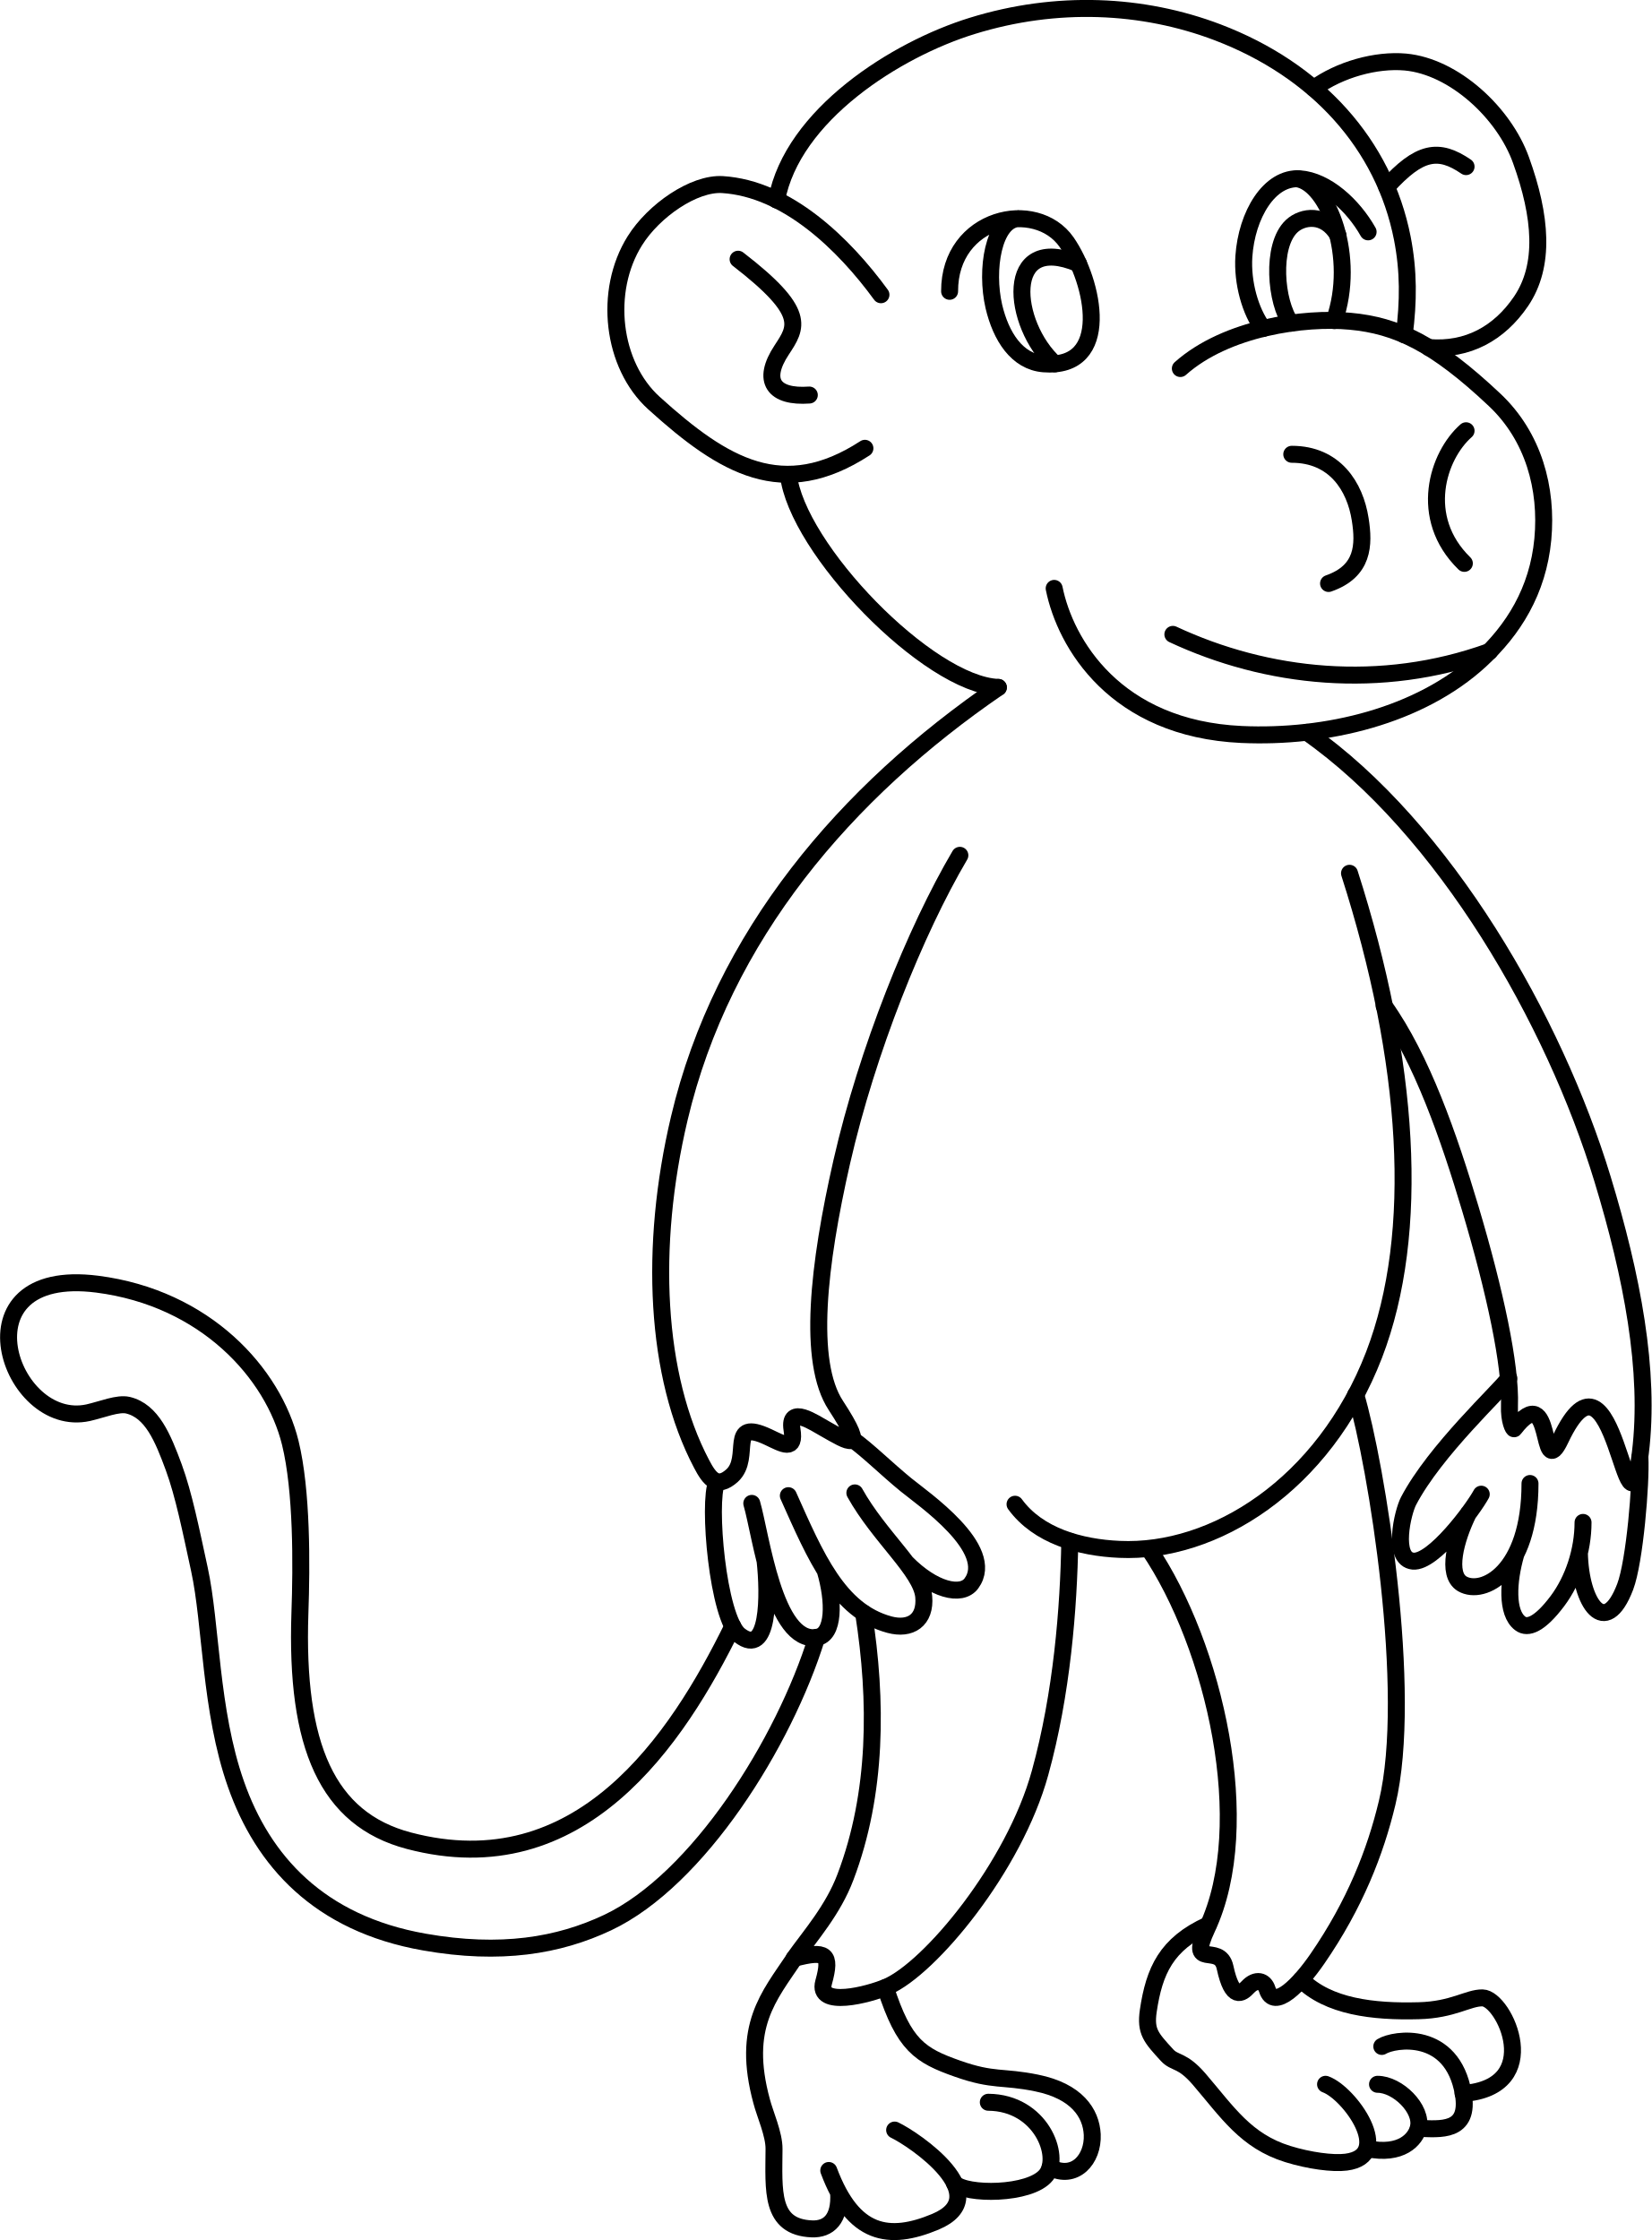
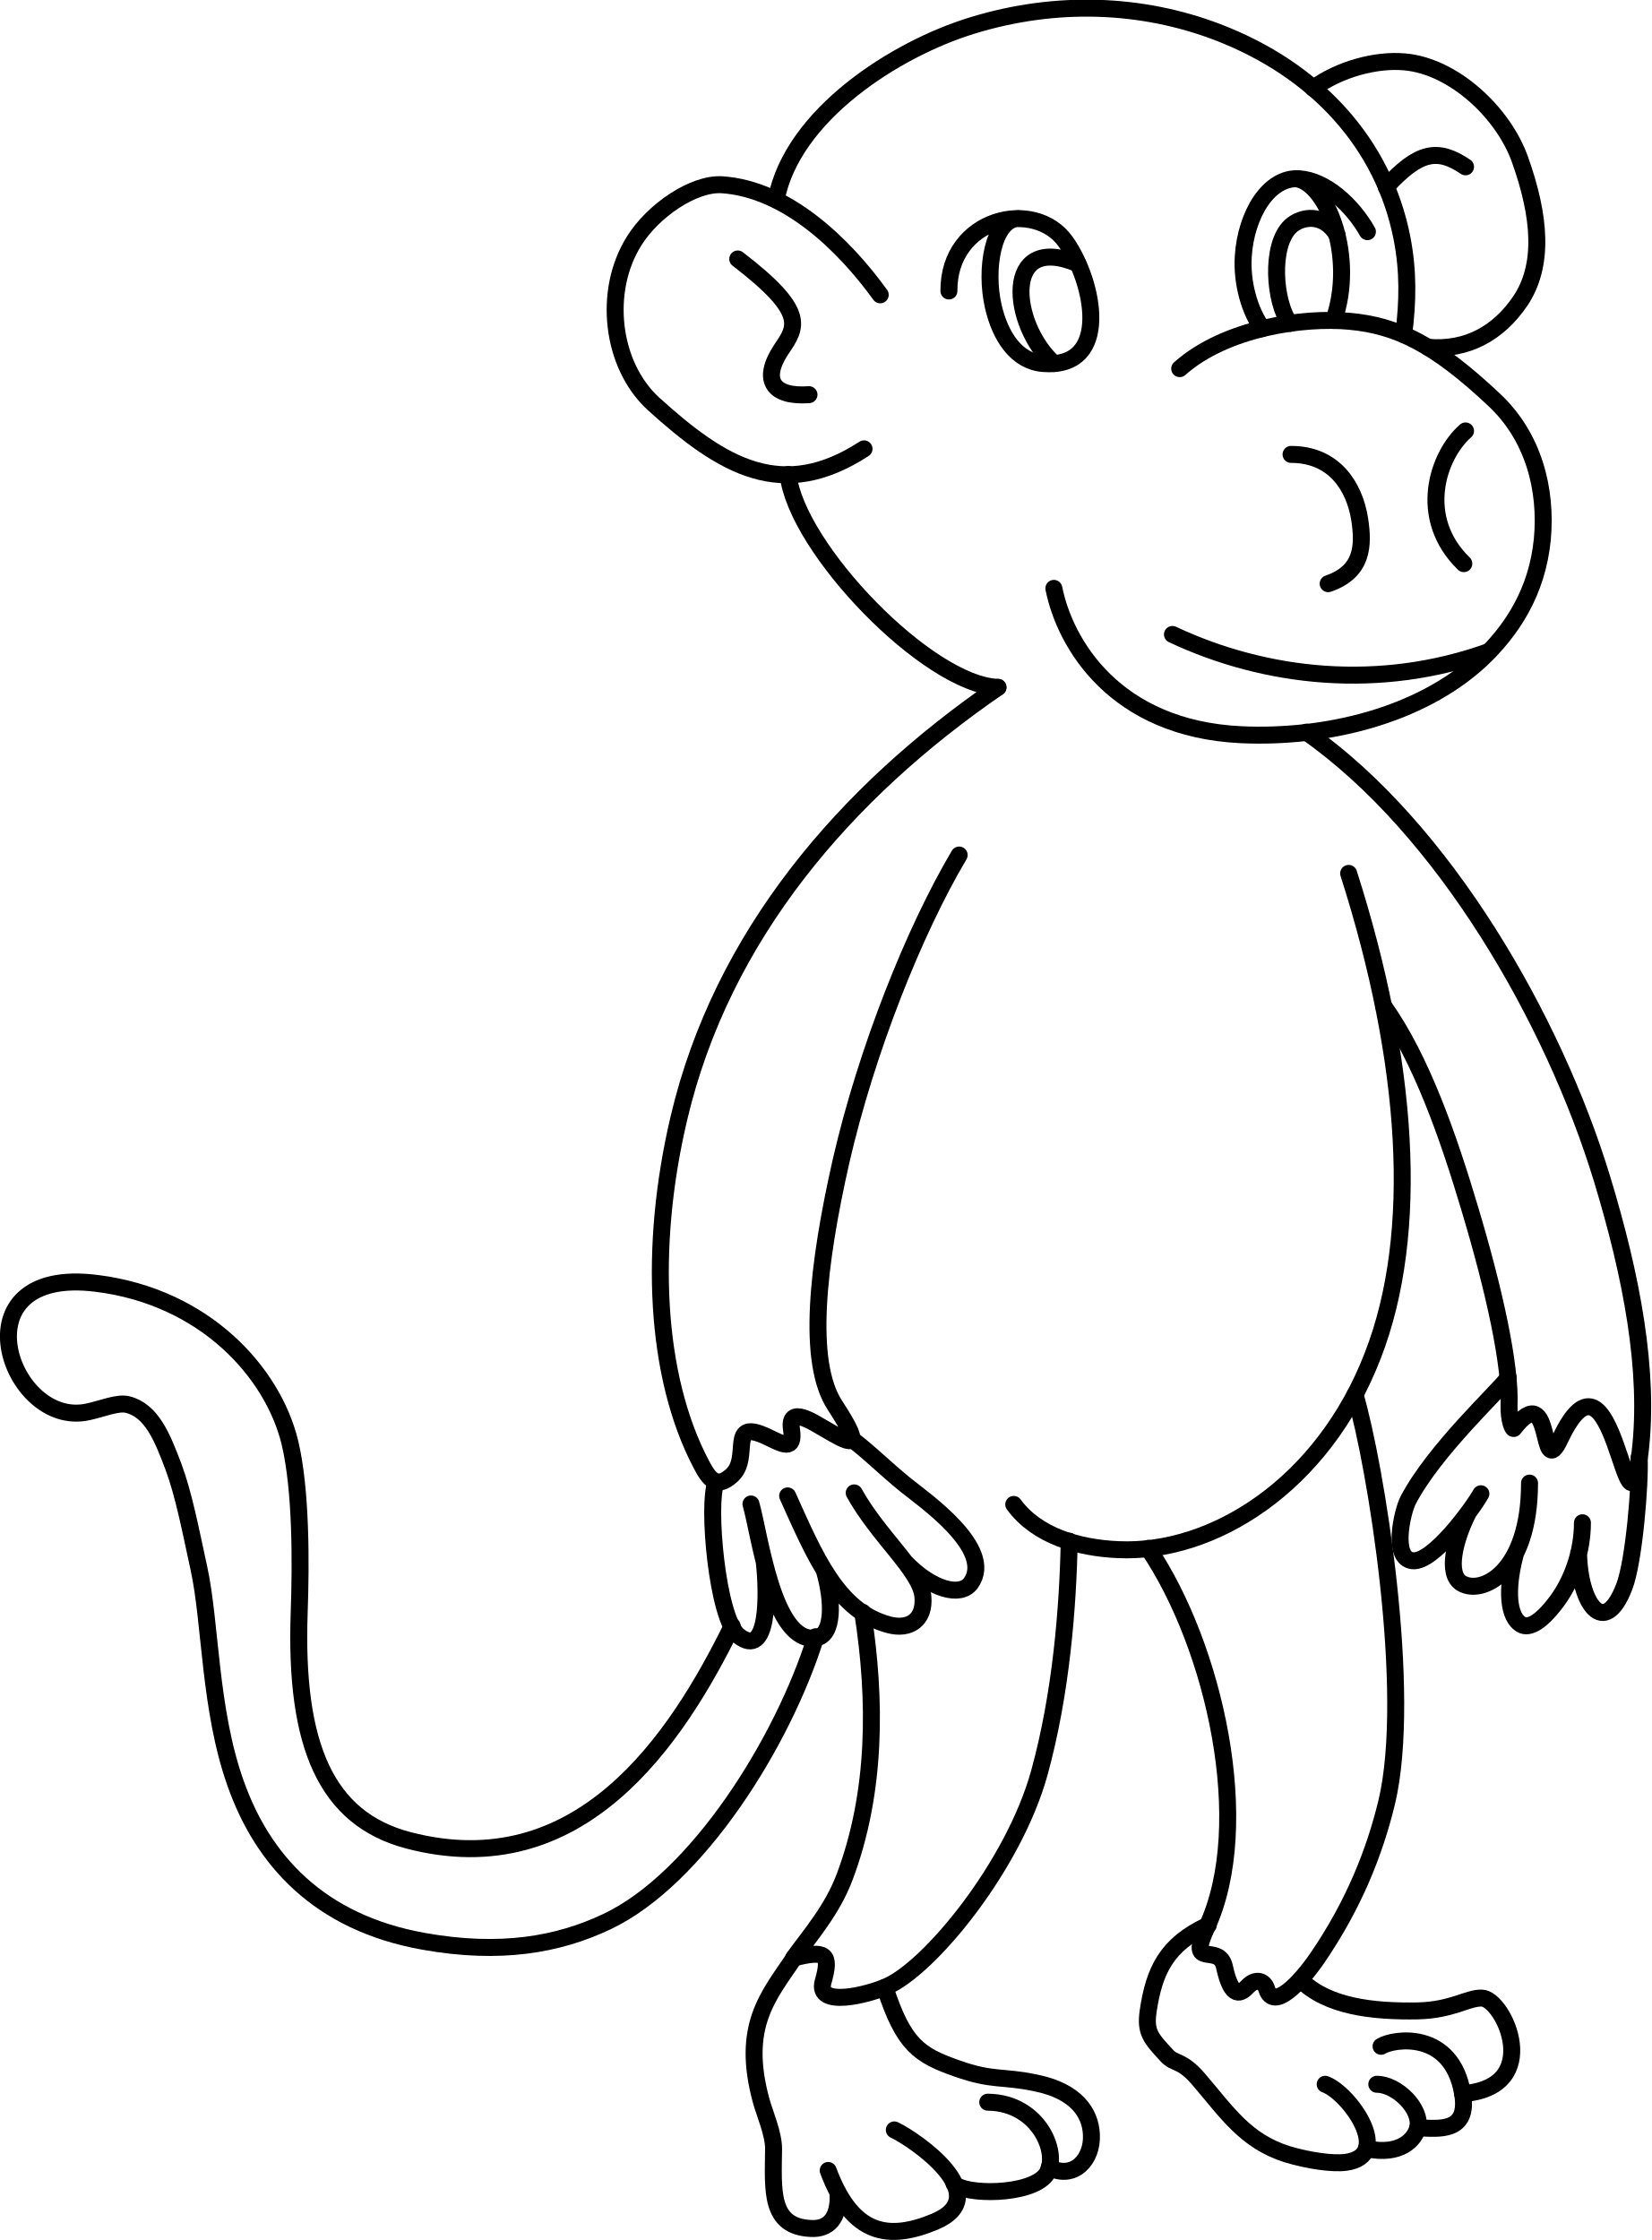
- <svg xmlns="http://www.w3.org/2000/svg" xml:space="preserve" width="77.228mm" height="104.739mm" version="1.1" style="shape-rendering:geometricPrecision; text-rendering:geometricPrecision; image-rendering:optimizeQuality; fill-rule:evenodd; clip-rule:evenodd" viewBox="0 0 7722 10473" id="svg3493">
-   <defs id="defs3495">
-     <style type="text/css" id="style3497">
+ <svg xmlns="http://www.w3.org/2000/svg" xml:space="preserve" width="77.228mm" height="104.739mm" version="1.1" style="shape-rendering:geometricPrecision; text-rendering:geometricPrecision; image-rendering:optimizeQuality; fill-rule:evenodd; clip-rule:evenodd" viewBox="0 0 3871 5250" id="svg3592">
+   <defs id="defs3594">
+     <style type="text/css" id="style3596">
   
-     .str0 {stroke:black;stroke-width:79.367;stroke-linecap:round;stroke-linejoin:round}
+     .str0 {stroke:black;stroke-width:39.785;stroke-linecap:round;stroke-linejoin:round}
    .fil0 {fill:none}
   
  </style>
  </defs>
-   <g id="lineart" transform="matrix(-1,0,0,1,7723.337,0)">
-     <g id="_749195728">
-       <path class="fil0 str0" d="m 1157,1565 c -20,-155 -21,-297 9,-451 86,-438 399,-786 864,-963 350,-133 753,-152 1147,-30 357,110 841,417 915,814" id="path3502" style="fill:none;stroke:#000000;stroke-width:79.367;stroke-linecap:round;stroke-linejoin:round" />
-       <path class="fil0 str0" d="m 3604,1378 c 173,-237 439,-496 741,-515 134,-8 322,122 410,263 147,235 107,581 -90,759 -328,297 -604,459 -986,211" id="path3504" style="fill:none;stroke:#000000;stroke-width:79.367;stroke-linecap:round;stroke-linejoin:round" />
-       <path class="fil0 str0" d="m 3055,3214 c 327,-13 944,-649 982,-996" id="path3506" style="fill:none;stroke:#000000;stroke-width:79.367;stroke-linecap:round;stroke-linejoin:round" />
-       <path class="fil0 str0" d="m 4272,1212 c -324,250 -274,317 -204,424 96,145 37,223 -129,211" id="path3508" style="fill:none;stroke:#000000;stroke-width:79.367;stroke-linecap:round;stroke-linejoin:round" />
-       <path class="fil0 str0" d="m 868,779 c 129,-88 218,-74 371,95" id="path3510" style="fill:none;stroke:#000000;stroke-width:79.367;stroke-linecap:round;stroke-linejoin:round" />
-       <path class="fil0 str0" d="M 1580,413 C 1458,324 1288,278 1152,290 924,311 690,528 611,749 c -95,263 -114,492 0,660 102,150 250,231 431,216" id="path3512" style="fill:none;stroke:#000000;stroke-width:79.367;stroke-linecap:round;stroke-linejoin:round" />
-       <path class="fil0 str0" d="m 1326,1084 c 70,-124 195,-239 319,-248 143,-10 249,169 262,363 8,123 -30,257 -90,337" id="path3514" style="fill:none;stroke:#000000;stroke-width:79.367;stroke-linecap:round;stroke-linejoin:round" />
-       <path class="fil0 str0" d="m 1657,836 c -144,22 -277,366 -173,663" id="path3516" style="fill:none;stroke:#000000;stroke-width:79.367;stroke-linecap:round;stroke-linejoin:round" />
-       <path class="fil0 str0" d="m 2961,1022 c 117,6 155,238 115,411 -33,140 -108,258 -233,268 -321,26 -236,-383 -107,-569 144,-206 548,-117 547,230" id="path3518" style="fill:none;stroke:#000000;stroke-width:79.367;stroke-linecap:round;stroke-linejoin:round" />
-       <path class="fil0 str0" d="m 2680,1233 c 354,-150 313,285 111,468" id="path3520" style="fill:none;stroke:#000000;stroke-width:79.367;stroke-linecap:round;stroke-linejoin:round" />
-       <path class="fil0 str0" d="m 1467,1100 c 62,-106 167,-89 216,-43 99,92 75,359 4,454" id="path3522" style="fill:none;stroke:#000000;stroke-width:79.367;stroke-linecap:round;stroke-linejoin:round" />
-       <path class="fil0 str0" d="m 868,2014 c 132,116 227,406 8,620" id="path3524" style="fill:none;stroke:#000000;stroke-width:79.367;stroke-linecap:round;stroke-linejoin:round" />
-       <path class="fil0 str0" d="m 1683,2124 c -201,0 -296,150 -320,304 -19,120 -16,243 148,300" id="path3526" style="fill:none;stroke:#000000;stroke-width:79.367;stroke-linecap:round;stroke-linejoin:round" />
-       <path class="fil0 str0" d="m 2204,1723 c -216,-192 -581,-241 -794,-221 -219,20 -398,106 -675,367 -183,172 -248,416 -226,652 23,243 139,425 292,566 283,260 720,365 1117,347 590,-27 824,-425 876,-683" id="path3528" style="fill:none;stroke:#000000;stroke-width:79.367;stroke-linecap:round;stroke-linejoin:round" />
-       <path class="fil0 str0" d="m 758,3046 c 510,184 1042,125 1481,-80" id="path3530" style="fill:none;stroke:#000000;stroke-width:79.367;stroke-linecap:round;stroke-linejoin:round" />
-       <path class="fil0 str0" d="M 1612,3424 C 968,3875 455,4773 230,5512 92,5965 6,6410 53,6793 c 64,517 119,-602 373,-65 100,212 30,-291 217,-48 3,4 25,-35 22,-109 -7,-185 68,-535 183,-920 100,-335 227,-702 403,-948" id="path3532" style="fill:none;stroke:#000000;stroke-width:79.367;stroke-linecap:round;stroke-linejoin:round" />
-       <path class="fil0 str0" d="m 1413,4083 c -282,879 -334,1681 -115,2251 236,612 751,930 1190,910 186,-8 382,-64 489,-211" id="path3534" style="fill:none;stroke:#000000;stroke-width:79.367;stroke-linecap:round;stroke-linejoin:round" />
-       <path class="fil0 str0" d="m 3055,3214 c 713,488 1290,1160 1492,2015 142,600 112,1205 -104,1615 -38,73 -74,117 -143,55 -93,-85 25,-271 -169,-180 -68,32 -128,70 -111,-36 18,-116 -105,-30 -156,-2 -104,59 -200,121 -49,-110 134,-204 82,-657 -28,-1140 -119,-520 -344,-1079 -552,-1432" id="path3536" style="fill:none;stroke:#000000;stroke-width:79.367;stroke-linecap:round;stroke-linejoin:round" />
-       <path class="fil0 str0" d="m 1384,6521 c -97,325 -271,1393 -147,1908 55,230 151,475 326,729 82,119 203,246 235,143 13,-41 52,-51 90,-11 28,30 73,66 107,-92 26,-118 178,18 84,-183 -226,-483 -36,-1319 273,-1774" id="path3538" style="fill:none;stroke:#000000;stroke-width:79.367;stroke-linecap:round;stroke-linejoin:round" />
-       <path class="fil0 str0" d="m 2721,7206 c 5,312 37,714 139,1083 121,440 514,913 715,1000 85,37 331,101 297,-21 -37,-133 -11,-151 138,-112 -77,-108 -182,-226 -240,-380 -149,-392 -149,-825 -85,-1234" id="path3540" style="fill:none;stroke:#000000;stroke-width:79.367;stroke-linecap:round;stroke-linejoin:round" />
-       <path class="fil0 str0" d="m 1639,9256 c -126,126 -336,151 -550,145 -160,-4 -231,-61 -298,-60 -103,2 -296,418 91,447" id="path3542" style="fill:none;stroke:#000000;stroke-width:79.367;stroke-linecap:round;stroke-linejoin:round" />
-       <path class="fil0 str0" d="m 1262,9568 c -59,-36 -329,-77 -381,220 -32,185 110,166 210,163" id="path3544" style="fill:none;stroke:#000000;stroke-width:79.367;stroke-linecap:round;stroke-linejoin:round" />
-       <path class="fil0 str0" d="m 1282,9745 c -94,0 -212,115 -191,203 13,54 79,131 239,98" id="path3546" style="fill:none;stroke:#000000;stroke-width:79.367;stroke-linecap:round;stroke-linejoin:round" />
-       <path class="fil0 str0" d="m 1525,9745 c -112,40 -324,335 -96,364 62,8 173,-7 273,-38 196,-61 281,-195 414,-350 80,-93 113,-72 150,-112 75,-82 102,-110 88,-207 -28,-189 -85,-313 -280,-402" id="path3548" style="fill:none;stroke:#000000;stroke-width:79.367;stroke-linecap:round;stroke-linejoin:round" />
-       <path class="fil0 str0" d="m 3583,9293 c -87,270 -161,317 -337,379 -170,60 -209,34 -370,67 -187,38 -255,140 -260,241 -5,116 82,214 197,154" id="path3550" style="fill:none;stroke:#000000;stroke-width:79.367;stroke-linecap:round;stroke-linejoin:round" />
-       <path class="fil0 str0" d="m 3102,9829 c -246,2 -341,252 -271,340 75,95 379,94 429,39" id="path3552" style="fill:none;stroke:#000000;stroke-width:79.367;stroke-linecap:round;stroke-linejoin:round" />
-       <path class="fil0 str0" d="m 3540,9959 c -93,44 -479,308 -190,429 216,90 384,65 498,-240 m -46,103 c -8,125 48,173 125,170 196,-8 178,-180 177,-373 -1,-69 43,-165 58,-224 95,-349 -34,-490 -153,-668" id="path3554" style="fill:none;stroke:#000000;stroke-width:79.367;stroke-linecap:round;stroke-linejoin:round" />
-       <path class="fil0 str0" d="m 55,6814 c -6,119 24,487 69,605 93,244 209,80 214,-158 m -17,-143 c 0,131 45,268 120,368 82,109 139,131 174,104 65,-49 57,-196 20,-324 m -66,-330 c 0,417 221,525 317,469 74,-44 32,-206 -29,-330 m -60,-89 c 37,69 224,322 319,313 100,-10 48,-230 21,-281 -124,-237 -429,-517 -469,-574" id="path3556" style="fill:none;stroke:#000000;stroke-width:79.367;stroke-linecap:round;stroke-linejoin:round" />
-       <path class="fil0 str0" d="m 3738,6729 c -70,49 -158,137 -251,213 -78,64 -424,300 -306,461 47,64 179,31 305,-97 m 240,-326 c -114,205 -311,365 -322,485 -10,111 63,157 160,131 239,-64 346,-319 473,-603 m -172,349 c -43,145 -43,302 39,314 199,29 261,-480 304,-627 m -62,267 c -18,161 -19,458 120,349 102,-81 148,-623 106,-715" id="path3558" style="fill:none;stroke:#000000;stroke-width:79.367;stroke-linecap:round;stroke-linejoin:round" />
-       <path class="fil0 str0" d="m 4297,7604 c 261,532 713,1214 1515,1002 382,-101 530,-444 509,-1064 -8,-225 -10,-572 45,-796 80,-325 396,-677 903,-742 668,-85 412,682 42,601 -66,-15 -139,-46 -186,-35 -112,27 -163,152 -214,290 -47,128 -80,293 -120,477 -56,256 -49,659 -171,1005 -125,356 -386,651 -881,738 -357,63 -628,17 -857,-91 -423,-200 -825,-840 -978,-1334" id="path3560" style="fill:none;stroke:#000000;stroke-width:79.367;stroke-linecap:round;stroke-linejoin:round" />
-     </g>
+   <g id="lineart" transform="matrix(-1,0,0,1,3870.307,0)">
+     <path class="fil0 str0" d="M 580,784 C 570,707 569,635 584,558 627,338 784,164 1017,75 1193,8 1394,-1 1592,60 c 179,55 421,209 459,408" id="path3600" style="fill:none;stroke:#000000;stroke-width:39.785;stroke-linecap:round;stroke-linejoin:round" />
+     <path class="fil0 str0" d="m 1807,691 c 86,-119 220,-248 371,-258 67,-4 162,61 206,132 74,118 53,291 -45,381 -164,149 -303,230 -494,106" id="path3602" style="fill:none;stroke:#000000;stroke-width:39.785;stroke-linecap:round;stroke-linejoin:round" />
+     <path class="fil0 str0" d="m 1531,1611 c 164,-6 473,-326 492,-499" id="path3604" style="fill:none;stroke:#000000;stroke-width:39.785;stroke-linecap:round;stroke-linejoin:round" />
+     <path class="fil0 str0" d="m 2141,607 c -163,125 -138,159 -102,212 48,73 18,112 -65,106" id="path3606" style="fill:none;stroke:#000000;stroke-width:39.785;stroke-linecap:round;stroke-linejoin:round" />
+     <path class="fil0 str0" d="m 435,391 c 65,-44 109,-37 186,47" id="path3608" style="fill:none;stroke:#000000;stroke-width:39.785;stroke-linecap:round;stroke-linejoin:round" />
+     <path class="fil0 str0" d="M 792,207 C 731,162 645,139 578,145 463,155 346,264 307,375 c -47,132 -57,247 0,331 51,75 125,116 216,108" id="path3610" style="fill:none;stroke:#000000;stroke-width:39.785;stroke-linecap:round;stroke-linejoin:round" />
+     <path class="fil0 str0" d="m 665,543 c 35,-62 98,-120 160,-124 72,-5 125,85 131,182 4,62 -15,129 -45,169" id="path3612" style="fill:none;stroke:#000000;stroke-width:39.785;stroke-linecap:round;stroke-linejoin:round" />
+     <path class="fil0 str0" d="M 831,419 C 759,430 692,603 744,751" id="path3614" style="fill:none;stroke:#000000;stroke-width:39.785;stroke-linecap:round;stroke-linejoin:round" />
+     <path class="fil0 str0" d="m 1484,512 c 59,3 78,119 58,206 -16,70 -54,129 -117,134 -161,13 -119,-192 -53,-285 72,-103 275,-58 274,115" id="path3616" style="fill:none;stroke:#000000;stroke-width:39.785;stroke-linecap:round;stroke-linejoin:round" />
+     <path class="fil0 str0" d="m 1344,618 c 178,-75 157,143 56,234" id="path3618" style="fill:none;stroke:#000000;stroke-width:39.785;stroke-linecap:round;stroke-linejoin:round" />
+     <path class="fil0 str0" d="m 736,551 c 31,-53 84,-44 109,-21 49,46 38,180 2,228" id="path3620" style="fill:none;stroke:#000000;stroke-width:39.785;stroke-linecap:round;stroke-linejoin:round" />
+     <path class="fil0 str0" d="m 435,1010 c 66,58 114,204 4,311" id="path3622" style="fill:none;stroke:#000000;stroke-width:39.785;stroke-linecap:round;stroke-linejoin:round" />
+     <path class="fil0 str0" d="m 844,1065 c -101,0 -149,75 -161,153 -9,60 -8,122 74,150" id="path3624" style="fill:none;stroke:#000000;stroke-width:39.785;stroke-linecap:round;stroke-linejoin:round" />
+     <path class="fil0 str0" d="M 1105,864 C 997,768 814,743 707,753 597,763 507,806 368,937 c -92,86 -124,209 -113,327 12,122 70,213 146,284 142,130 361,183 560,174 296,-14 413,-213 439,-343" id="path3626" style="fill:none;stroke:#000000;stroke-width:39.785;stroke-linecap:round;stroke-linejoin:round" />
+     <path class="fil0 str0" d="m 380,1527 c 256,92 523,63 742,-40" id="path3628" style="fill:none;stroke:#000000;stroke-width:39.785;stroke-linecap:round;stroke-linejoin:round" />
+     <path class="fil0 str0" d="M 808,1716 C 485,1942 228,2392 115,2763 46,2990 3,3213 26,3405 c 32,259 60,-302 187,-33 50,106 15,-146 109,-24 2,2 12,-18 11,-54 -4,-93 34,-268 92,-461 50,-168 114,-352 202,-475" id="path3630" style="fill:none;stroke:#000000;stroke-width:39.785;stroke-linecap:round;stroke-linejoin:round" />
+     <path class="fil0 str0" d="m 709,2047 c -141,441 -168,843 -57,1129 118,307 377,466 597,456 93,-4 191,-32 245,-106" id="path3632" style="fill:none;stroke:#000000;stroke-width:39.785;stroke-linecap:round;stroke-linejoin:round" />
+     <path class="fil0 str0" d="m 1531,1611 c 357,245 647,581 748,1010 71,301 56,604 -52,810 -19,37 -37,59 -72,27 -47,-42 12,-136 -84,-90 -34,16 -64,35 -56,-18 9,-58 -53,-15 -78,-1 -52,30 -100,61 -24,-55 67,-102 41,-329 -14,-572 -60,-261 -172,-541 -277,-718" id="path3634" style="fill:none;stroke:#000000;stroke-width:39.785;stroke-linecap:round;stroke-linejoin:round" />
+     <path class="fil0 str0" d="m 694,3269 c -48,163 -136,698 -74,956 28,115 76,238 163,365 41,59 102,123 118,72 6,-20 26,-26 45,-6 14,15 37,33 54,-46 13,-59 89,9 42,-92 -113,-242 -18,-661 137,-889" id="path3636" style="fill:none;stroke:#000000;stroke-width:39.785;stroke-linecap:round;stroke-linejoin:round" />
+     <path class="fil0 str0" d="m 1364,3612 c 3,156 19,358 70,543 61,220 258,458 358,501 43,19 166,51 149,-11 -19,-66 -6,-75 69,-56 -39,-54 -91,-113 -120,-191 -74,-197 -74,-414 -42,-619" id="path3638" style="fill:none;stroke:#000000;stroke-width:39.785;stroke-linecap:round;stroke-linejoin:round" />
+     <path class="fil0 str0" d="m 822,4640 c -63,63 -169,75 -276,73 -80,-2 -116,-31 -149,-30 -52,1 -148,210 45,224" id="path3640" style="fill:none;stroke:#000000;stroke-width:39.785;stroke-linecap:round;stroke-linejoin:round" />
+     <path class="fil0 str0" d="m 633,4796 c -29,-18 -165,-39 -191,110 -16,93 55,83 105,81" id="path3642" style="fill:none;stroke:#000000;stroke-width:39.785;stroke-linecap:round;stroke-linejoin:round" />
+     <path class="fil0 str0" d="m 643,4885 c -47,0 -106,58 -96,102 7,27 40,66 120,49" id="path3644" style="fill:none;stroke:#000000;stroke-width:39.785;stroke-linecap:round;stroke-linejoin:round" />
+     <path class="fil0 str0" d="m 764,4885 c -56,20 -162,168 -48,183 31,4 87,-4 137,-19 98,-31 141,-98 207,-175 40,-47 57,-36 75,-56 38,-41 51,-55 44,-104 -14,-95 -43,-157 -141,-202" id="path3646" style="fill:none;stroke:#000000;stroke-width:39.785;stroke-linecap:round;stroke-linejoin:round" />
+     <path class="fil0 str0" d="m 1796,4658 c -44,136 -81,159 -169,190 -85,30 -105,17 -185,34 -94,19 -128,70 -130,121 -3,58 41,107 99,77" id="path3648" style="fill:none;stroke:#000000;stroke-width:39.785;stroke-linecap:round;stroke-linejoin:round" />
+     <path class="fil0 str0" d="m 1555,4927 c -123,1 -171,126 -136,171 38,48 190,47 215,20" id="path3650" style="fill:none;stroke:#000000;stroke-width:39.785;stroke-linecap:round;stroke-linejoin:round" />
+     <path class="fil0 str0" d="m 1774,4992 c -47,22 -240,154 -95,215 108,45 193,33 250,-120 m -23,51 c -4,63 24,87 63,85 98,-4 89,-90 88,-187 0,-35 21,-83 29,-112 48,-175 -17,-246 -77,-335" id="path3652" style="fill:none;stroke:#000000;stroke-width:39.785;stroke-linecap:round;stroke-linejoin:round" />
+     <path class="fil0 str0" d="m 28,3416 c -3,60 12,244 35,303 47,122 105,40 107,-79 m -9,-71 c 0,66 23,134 60,184 41,55 70,66 87,52 32,-24 28,-98 10,-163 m -33,-166 c 0,209 111,263 159,235 37,-22 16,-103 -15,-165 m -30,-45 c 19,34 112,162 160,157 50,-5 24,-115 11,-141 -62,-119 -215,-259 -235,-288" id="path3654" style="fill:none;stroke:#000000;stroke-width:39.785;stroke-linecap:round;stroke-linejoin:round" />
+     <path class="fil0 str0" d="m 1874,3373 c -35,25 -79,69 -126,107 -39,32 -212,150 -153,231 24,32 90,16 153,-49 m 120,-163 c -57,103 -156,183 -161,243 -5,55 32,79 80,66 120,-32 173,-160 237,-302 m -86,175 c -21,73 -22,152 20,158 100,14 131,-241 152,-314 m -31,134 c -9,81 -10,230 60,175 51,-40 74,-313 53,-359" id="path3656" style="fill:none;stroke:#000000;stroke-width:39.785;stroke-linecap:round;stroke-linejoin:round" />
+     <path class="fil0 str0" d="m 2154,3811 c 131,267 357,608 760,502 192,-51 266,-222 255,-534 -4,-113 -5,-287 22,-399 40,-163 198,-340 452,-372 335,-43 206,342 21,301 -33,-7 -70,-23 -93,-17 -56,14 -81,76 -107,145 -24,64 -40,147 -60,239 -28,128 -24,330 -86,504 -63,178 -194,326 -441,370 -179,32 -315,8 -429,-46 -212,-100 -413,-421 -490,-668" id="path3658" style="fill:none;stroke:#000000;stroke-width:39.785;stroke-linecap:round;stroke-linejoin:round" />
  </g>
</svg>
